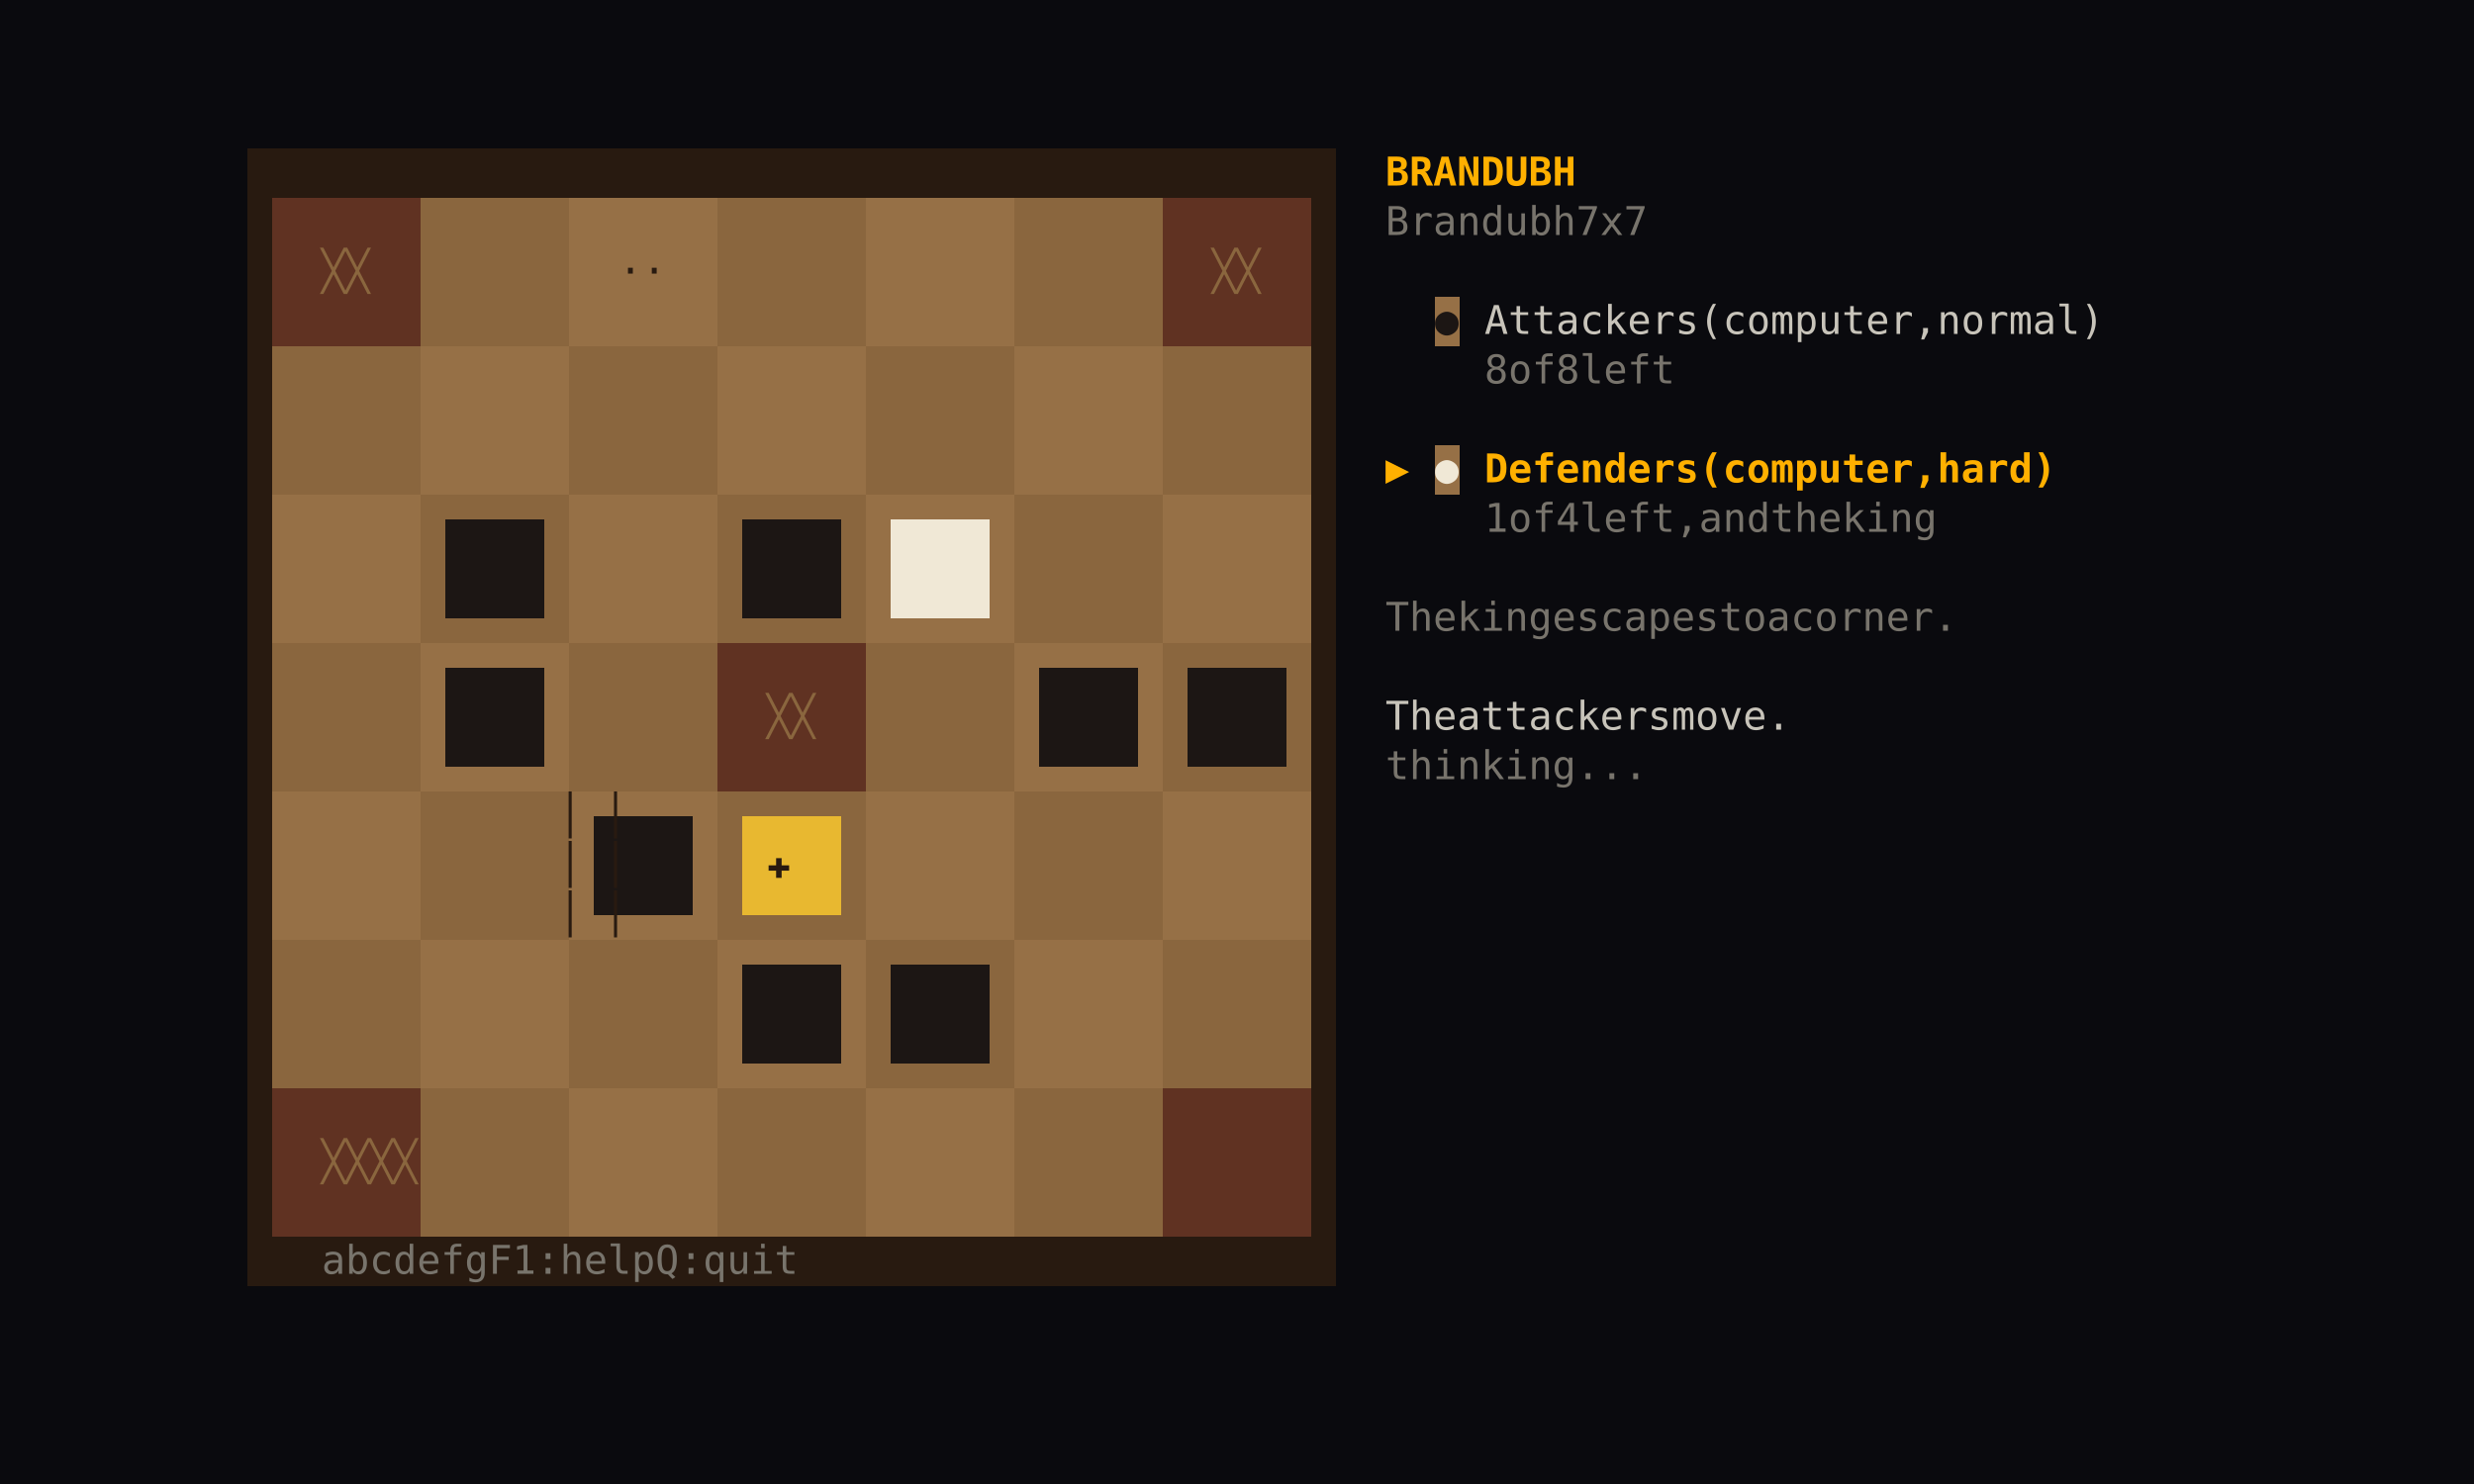
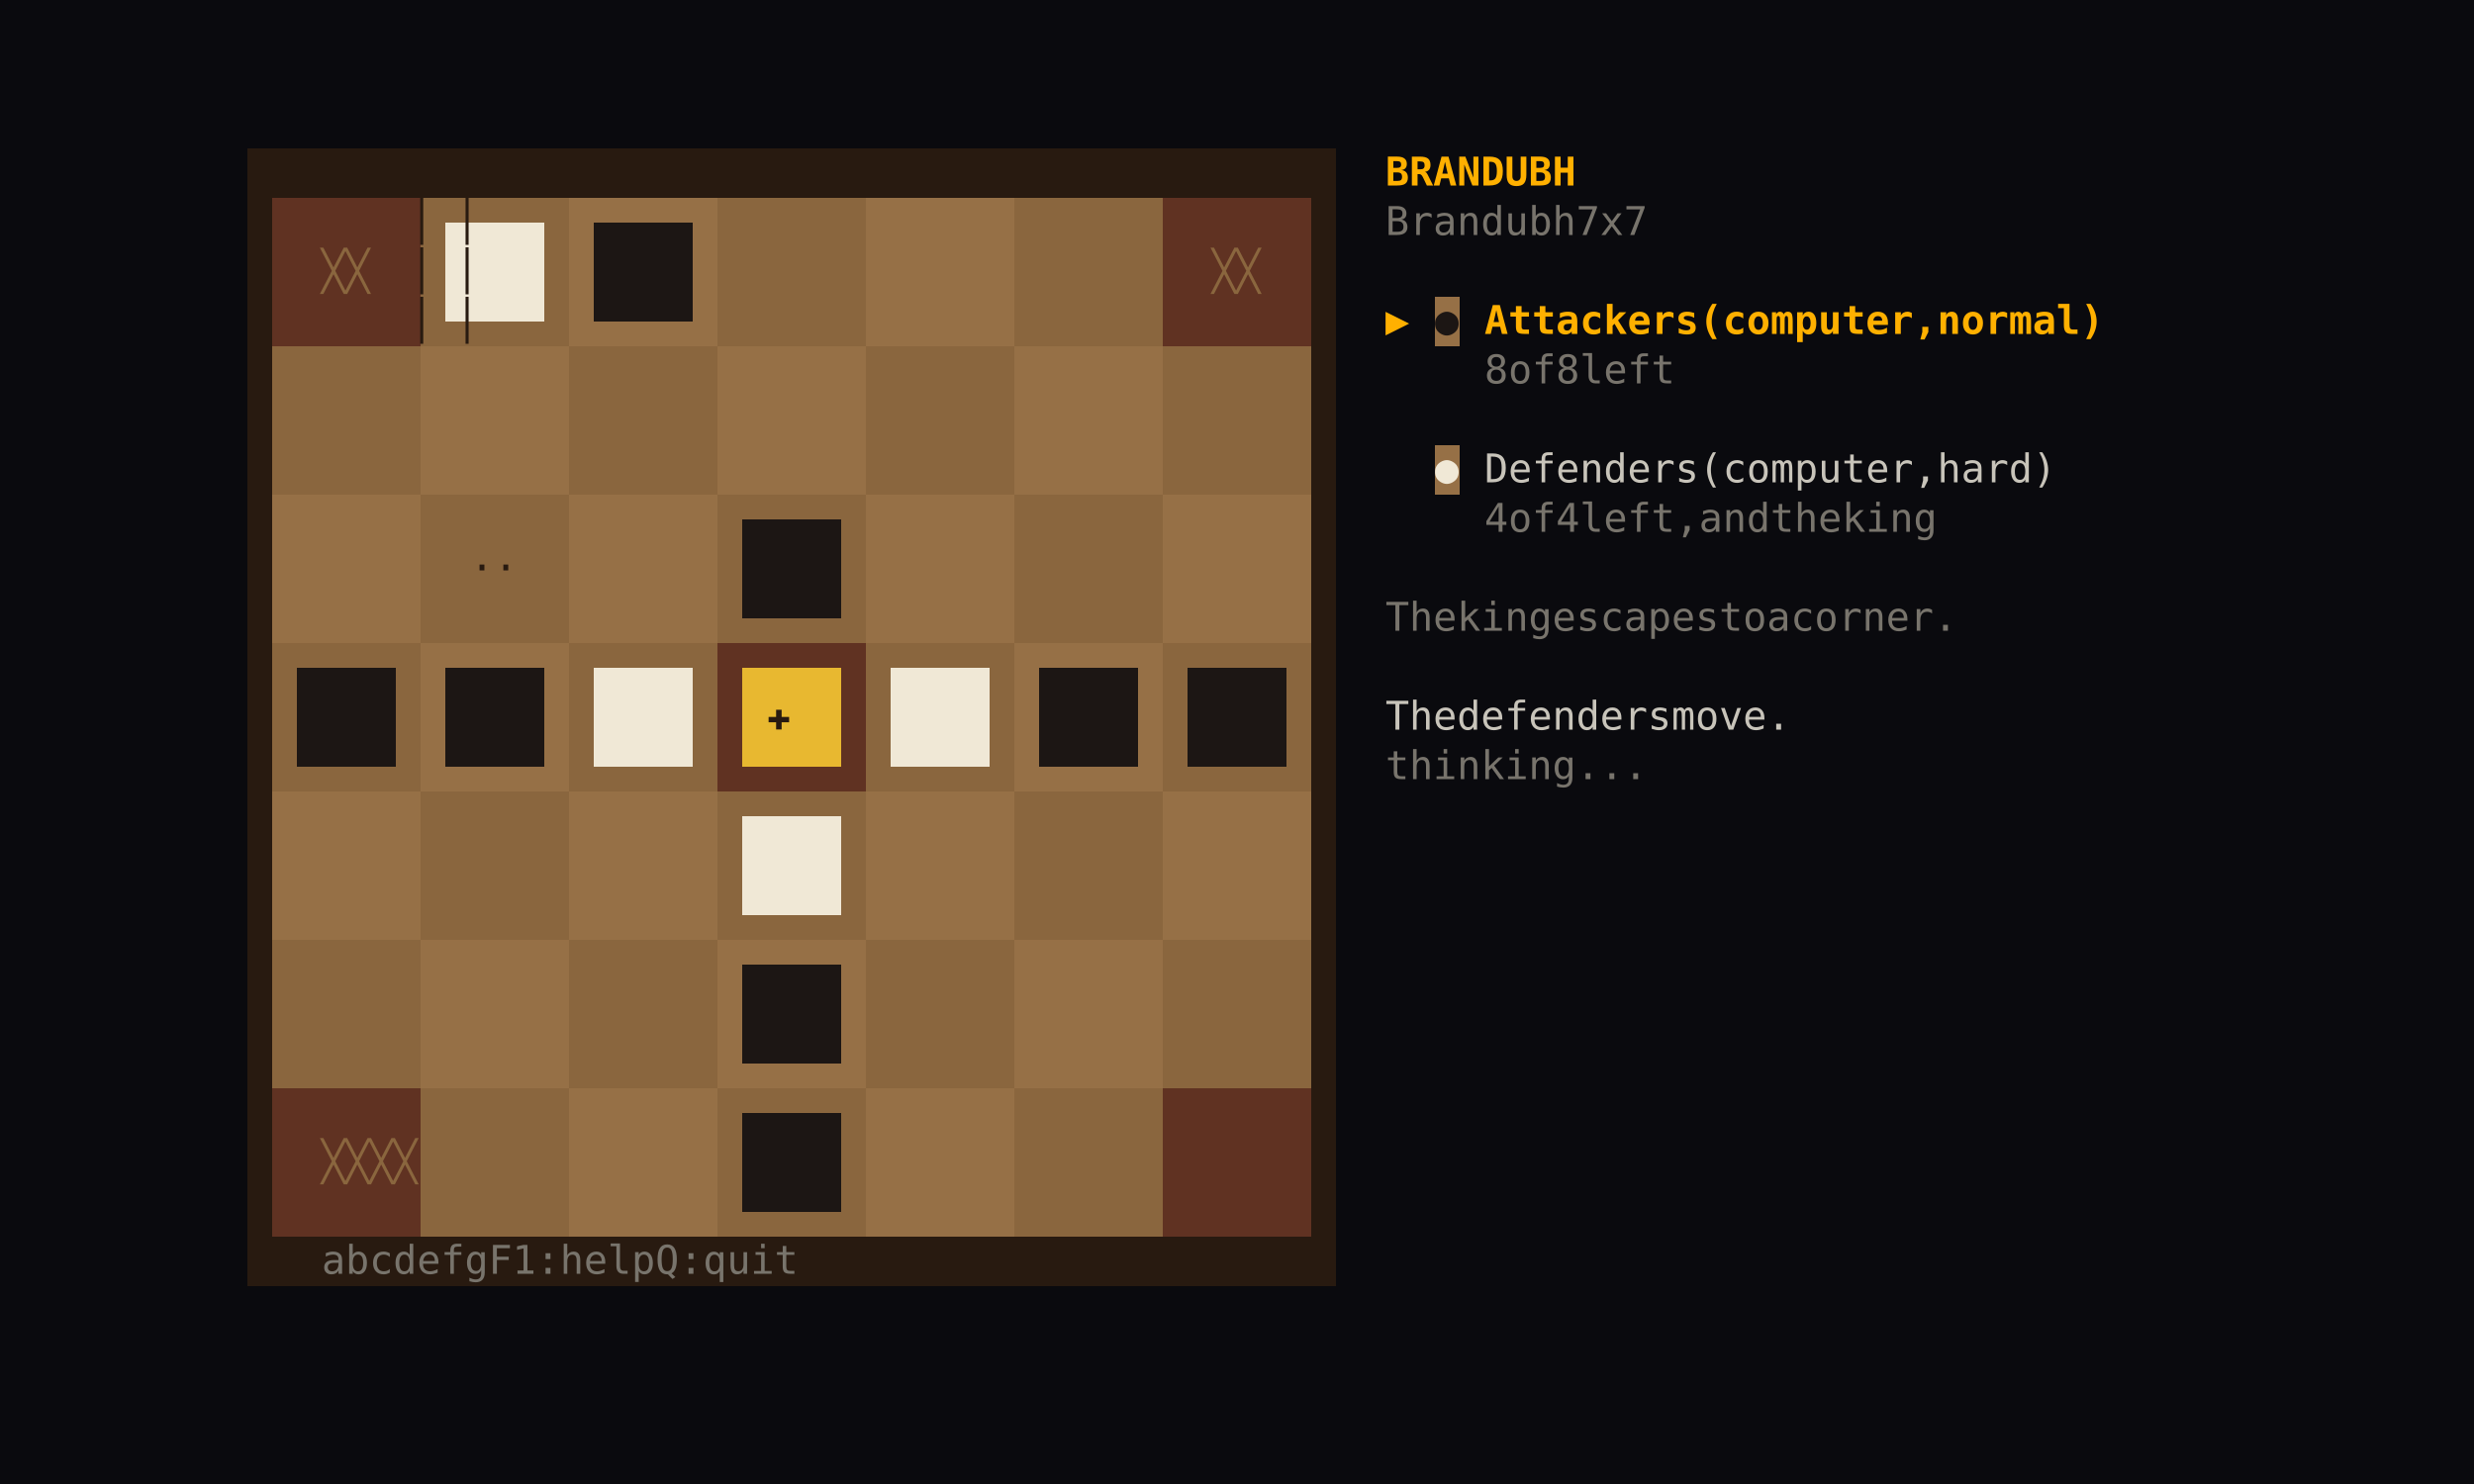
<svg xmlns="http://www.w3.org/2000/svg" viewBox="0 0 1000 600" width="1000" height="600" shape-rendering="crispEdges">
  <rect width="1000" height="600" fill="#101014" />
  <rect x="0" y="0" width="1000" height="20.5" fill="#0a0a0e" />
  <rect x="0" y="20" width="1000" height="20.5" fill="#0a0a0e" />
  <rect x="0" y="40" width="1000" height="20.5" fill="#0a0a0e" />
  <rect x="0" y="60" width="100" height="20.5" fill="#0a0a0e" />
  <rect x="100" y="60" width="440" height="20.5" fill="#281a10" />
  <rect x="540" y="60" width="460" height="20.5" fill="#0a0a0e" />
  <rect x="0" y="80" width="100" height="20.5" fill="#0a0a0e" />
  <rect x="100" y="80" width="10" height="20.5" fill="#281a10" />
  <rect x="110" y="80" width="60" height="20.5" fill="#603222" />
  <rect x="170" y="80" width="60" height="20.5" fill="#8a663e" />
  <rect x="230" y="80" width="60" height="20.5" fill="#967046" />
  <rect x="290" y="80" width="60" height="20.5" fill="#8a663e" />
  <rect x="350" y="80" width="60" height="20.5" fill="#967046" />
  <rect x="410" y="80" width="60" height="20.5" fill="#8a663e" />
  <rect x="470" y="80" width="60" height="20.5" fill="#603222" />
  <rect x="530" y="80" width="10" height="20.5" fill="#281a10" />
  <rect x="540" y="80" width="460" height="20.5" fill="#0a0a0e" />
  <rect x="0" y="100" width="100" height="20.5" fill="#0a0a0e" />
  <rect x="100" y="100" width="10" height="20.5" fill="#281a10" />
  <rect x="110" y="100" width="60" height="20.5" fill="#603222" />
  <rect x="170" y="100" width="60" height="20.5" fill="#8a663e" />
  <rect x="230" y="100" width="60" height="20.5" fill="#967046" />
  <rect x="290" y="100" width="60" height="20.5" fill="#8a663e" />
  <rect x="350" y="100" width="60" height="20.5" fill="#967046" />
  <rect x="410" y="100" width="60" height="20.5" fill="#8a663e" />
  <rect x="470" y="100" width="60" height="20.5" fill="#603222" />
  <rect x="530" y="100" width="10" height="20.5" fill="#281a10" />
  <rect x="540" y="100" width="460" height="20.5" fill="#0a0a0e" />
  <rect x="0" y="120" width="100" height="20.5" fill="#0a0a0e" />
  <rect x="100" y="120" width="10" height="20.5" fill="#281a10" />
  <rect x="110" y="120" width="60" height="20.5" fill="#603222" />
  <rect x="170" y="120" width="60" height="20.5" fill="#8a663e" />
  <rect x="230" y="120" width="60" height="20.5" fill="#967046" />
  <rect x="290" y="120" width="60" height="20.5" fill="#8a663e" />
  <rect x="350" y="120" width="60" height="20.5" fill="#967046" />
  <rect x="410" y="120" width="60" height="20.5" fill="#8a663e" />
  <rect x="470" y="120" width="60" height="20.5" fill="#603222" />
  <rect x="530" y="120" width="10" height="20.5" fill="#281a10" />
  <rect x="540" y="120" width="40" height="20.5" fill="#0a0a0e" />
  <rect x="580" y="120" width="10" height="20.5" fill="#967046" />
  <rect x="590" y="120" width="410" height="20.5" fill="#0a0a0e" />
  <rect x="0" y="140" width="100" height="20.5" fill="#0a0a0e" />
  <rect x="100" y="140" width="10" height="20.5" fill="#281a10" />
  <rect x="110" y="140" width="60" height="20.5" fill="#8a663e" />
  <rect x="170" y="140" width="60" height="20.5" fill="#967046" />
  <rect x="230" y="140" width="60" height="20.5" fill="#8a663e" />
  <rect x="290" y="140" width="60" height="20.5" fill="#967046" />
  <rect x="350" y="140" width="60" height="20.5" fill="#8a663e" />
  <rect x="410" y="140" width="60" height="20.5" fill="#967046" />
  <rect x="470" y="140" width="60" height="20.5" fill="#8a663e" />
  <rect x="530" y="140" width="10" height="20.5" fill="#281a10" />
  <rect x="540" y="140" width="460" height="20.5" fill="#0a0a0e" />
  <rect x="0" y="160" width="100" height="20.5" fill="#0a0a0e" />
  <rect x="100" y="160" width="10" height="20.5" fill="#281a10" />
  <rect x="110" y="160" width="60" height="20.5" fill="#8a663e" />
  <rect x="170" y="160" width="60" height="20.5" fill="#967046" />
  <rect x="230" y="160" width="60" height="20.5" fill="#8a663e" />
  <rect x="290" y="160" width="60" height="20.5" fill="#967046" />
  <rect x="350" y="160" width="60" height="20.5" fill="#8a663e" />
  <rect x="410" y="160" width="60" height="20.5" fill="#967046" />
  <rect x="470" y="160" width="60" height="20.5" fill="#8a663e" />
  <rect x="530" y="160" width="10" height="20.5" fill="#281a10" />
  <rect x="540" y="160" width="460" height="20.5" fill="#0a0a0e" />
  <rect x="0" y="180" width="100" height="20.5" fill="#0a0a0e" />
  <rect x="100" y="180" width="10" height="20.5" fill="#281a10" />
  <rect x="110" y="180" width="60" height="20.5" fill="#8a663e" />
  <rect x="170" y="180" width="60" height="20.5" fill="#967046" />
  <rect x="230" y="180" width="60" height="20.5" fill="#8a663e" />
  <rect x="290" y="180" width="60" height="20.5" fill="#967046" />
  <rect x="350" y="180" width="60" height="20.5" fill="#8a663e" />
  <rect x="410" y="180" width="60" height="20.5" fill="#967046" />
  <rect x="470" y="180" width="60" height="20.5" fill="#8a663e" />
  <rect x="530" y="180" width="10" height="20.5" fill="#281a10" />
  <rect x="540" y="180" width="40" height="20.5" fill="#0a0a0e" />
  <rect x="580" y="180" width="10" height="20.5" fill="#967046" />
  <rect x="590" y="180" width="410" height="20.5" fill="#0a0a0e" />
  <rect x="0" y="200" width="100" height="20.5" fill="#0a0a0e" />
  <rect x="100" y="200" width="10" height="20.5" fill="#281a10" />
  <rect x="110" y="200" width="60" height="20.5" fill="#967046" />
  <rect x="170" y="200" width="60" height="20.5" fill="#8a663e" />
  <rect x="230" y="200" width="60" height="20.5" fill="#967046" />
  <rect x="290" y="200" width="60" height="20.5" fill="#8a663e" />
  <rect x="350" y="200" width="60" height="20.5" fill="#967046" />
  <rect x="410" y="200" width="60" height="20.5" fill="#8a663e" />
  <rect x="470" y="200" width="60" height="20.5" fill="#967046" />
  <rect x="530" y="200" width="10" height="20.5" fill="#281a10" />
  <rect x="540" y="200" width="460" height="20.5" fill="#0a0a0e" />
  <rect x="0" y="220" width="100" height="20.5" fill="#0a0a0e" />
  <rect x="100" y="220" width="10" height="20.5" fill="#281a10" />
  <rect x="110" y="220" width="60" height="20.5" fill="#967046" />
  <rect x="170" y="220" width="60" height="20.5" fill="#8a663e" />
  <rect x="230" y="220" width="60" height="20.5" fill="#967046" />
  <rect x="290" y="220" width="60" height="20.5" fill="#8a663e" />
  <rect x="350" y="220" width="60" height="20.5" fill="#967046" />
  <rect x="410" y="220" width="60" height="20.5" fill="#8a663e" />
  <rect x="470" y="220" width="60" height="20.5" fill="#967046" />
  <rect x="530" y="220" width="10" height="20.5" fill="#281a10" />
  <rect x="540" y="220" width="460" height="20.5" fill="#0a0a0e" />
  <rect x="0" y="240" width="100" height="20.5" fill="#0a0a0e" />
  <rect x="100" y="240" width="10" height="20.5" fill="#281a10" />
  <rect x="110" y="240" width="60" height="20.5" fill="#967046" />
  <rect x="170" y="240" width="60" height="20.5" fill="#8a663e" />
  <rect x="230" y="240" width="60" height="20.5" fill="#967046" />
  <rect x="290" y="240" width="60" height="20.5" fill="#8a663e" />
  <rect x="350" y="240" width="60" height="20.5" fill="#967046" />
  <rect x="410" y="240" width="60" height="20.5" fill="#8a663e" />
  <rect x="470" y="240" width="60" height="20.5" fill="#967046" />
  <rect x="530" y="240" width="10" height="20.5" fill="#281a10" />
  <rect x="540" y="240" width="460" height="20.5" fill="#0a0a0e" />
  <rect x="0" y="260" width="100" height="20.5" fill="#0a0a0e" />
  <rect x="100" y="260" width="10" height="20.5" fill="#281a10" />
  <rect x="110" y="260" width="60" height="20.5" fill="#8a663e" />
  <rect x="170" y="260" width="60" height="20.5" fill="#967046" />
  <rect x="230" y="260" width="60" height="20.5" fill="#8a663e" />
  <rect x="290" y="260" width="60" height="20.5" fill="#603222" />
  <rect x="350" y="260" width="60" height="20.5" fill="#8a663e" />
  <rect x="410" y="260" width="60" height="20.5" fill="#967046" />
  <rect x="470" y="260" width="60" height="20.5" fill="#8a663e" />
  <rect x="530" y="260" width="10" height="20.5" fill="#281a10" />
  <rect x="540" y="260" width="460" height="20.5" fill="#0a0a0e" />
  <rect x="0" y="280" width="100" height="20.5" fill="#0a0a0e" />
  <rect x="100" y="280" width="10" height="20.5" fill="#281a10" />
  <rect x="110" y="280" width="60" height="20.5" fill="#8a663e" />
  <rect x="170" y="280" width="60" height="20.5" fill="#967046" />
  <rect x="230" y="280" width="60" height="20.5" fill="#8a663e" />
-   <rect x="290" y="280" width="60" height="20.5" fill="#603222" />
+   <rect x="290" y="280" width="20" height="20.5" fill="#603222" />
+   <rect x="310" y="280" width="10" height="20.5" fill="#e8b830" />
+   <rect x="320" y="280" width="30" height="20.5" fill="#603222" />
  <rect x="350" y="280" width="60" height="20.5" fill="#8a663e" />
  <rect x="410" y="280" width="60" height="20.5" fill="#967046" />
  <rect x="470" y="280" width="60" height="20.5" fill="#8a663e" />
  <rect x="530" y="280" width="10" height="20.5" fill="#281a10" />
  <rect x="540" y="280" width="460" height="20.5" fill="#0a0a0e" />
  <rect x="0" y="300" width="100" height="20.5" fill="#0a0a0e" />
  <rect x="100" y="300" width="10" height="20.5" fill="#281a10" />
  <rect x="110" y="300" width="60" height="20.5" fill="#8a663e" />
  <rect x="170" y="300" width="60" height="20.5" fill="#967046" />
  <rect x="230" y="300" width="60" height="20.5" fill="#8a663e" />
  <rect x="290" y="300" width="60" height="20.5" fill="#603222" />
  <rect x="350" y="300" width="60" height="20.5" fill="#8a663e" />
  <rect x="410" y="300" width="60" height="20.5" fill="#967046" />
  <rect x="470" y="300" width="60" height="20.5" fill="#8a663e" />
  <rect x="530" y="300" width="10" height="20.5" fill="#281a10" />
  <rect x="540" y="300" width="460" height="20.5" fill="#0a0a0e" />
  <rect x="0" y="320" width="100" height="20.5" fill="#0a0a0e" />
  <rect x="100" y="320" width="10" height="20.5" fill="#281a10" />
  <rect x="110" y="320" width="60" height="20.5" fill="#967046" />
  <rect x="170" y="320" width="60" height="20.5" fill="#8a663e" />
  <rect x="230" y="320" width="60" height="20.5" fill="#967046" />
  <rect x="290" y="320" width="60" height="20.5" fill="#8a663e" />
  <rect x="350" y="320" width="60" height="20.5" fill="#967046" />
  <rect x="410" y="320" width="60" height="20.5" fill="#8a663e" />
  <rect x="470" y="320" width="60" height="20.5" fill="#967046" />
  <rect x="530" y="320" width="10" height="20.5" fill="#281a10" />
  <rect x="540" y="320" width="460" height="20.5" fill="#0a0a0e" />
  <rect x="0" y="340" width="100" height="20.5" fill="#0a0a0e" />
  <rect x="100" y="340" width="10" height="20.5" fill="#281a10" />
  <rect x="110" y="340" width="60" height="20.5" fill="#967046" />
  <rect x="170" y="340" width="60" height="20.5" fill="#8a663e" />
  <rect x="230" y="340" width="60" height="20.5" fill="#967046" />
-   <rect x="290" y="340" width="20" height="20.5" fill="#8a663e" />
-   <rect x="310" y="340" width="10" height="20.5" fill="#e8b830" />
-   <rect x="320" y="340" width="30" height="20.5" fill="#8a663e" />
+   <rect x="290" y="340" width="60" height="20.5" fill="#8a663e" />
  <rect x="350" y="340" width="60" height="20.5" fill="#967046" />
  <rect x="410" y="340" width="60" height="20.5" fill="#8a663e" />
  <rect x="470" y="340" width="60" height="20.5" fill="#967046" />
  <rect x="530" y="340" width="10" height="20.5" fill="#281a10" />
  <rect x="540" y="340" width="460" height="20.5" fill="#0a0a0e" />
  <rect x="0" y="360" width="100" height="20.5" fill="#0a0a0e" />
  <rect x="100" y="360" width="10" height="20.5" fill="#281a10" />
  <rect x="110" y="360" width="60" height="20.5" fill="#967046" />
  <rect x="170" y="360" width="60" height="20.5" fill="#8a663e" />
  <rect x="230" y="360" width="60" height="20.5" fill="#967046" />
  <rect x="290" y="360" width="60" height="20.5" fill="#8a663e" />
  <rect x="350" y="360" width="60" height="20.5" fill="#967046" />
  <rect x="410" y="360" width="60" height="20.5" fill="#8a663e" />
  <rect x="470" y="360" width="60" height="20.5" fill="#967046" />
  <rect x="530" y="360" width="10" height="20.5" fill="#281a10" />
  <rect x="540" y="360" width="460" height="20.5" fill="#0a0a0e" />
  <rect x="0" y="380" width="100" height="20.5" fill="#0a0a0e" />
  <rect x="100" y="380" width="10" height="20.5" fill="#281a10" />
  <rect x="110" y="380" width="60" height="20.5" fill="#8a663e" />
  <rect x="170" y="380" width="60" height="20.5" fill="#967046" />
  <rect x="230" y="380" width="60" height="20.5" fill="#8a663e" />
  <rect x="290" y="380" width="60" height="20.5" fill="#967046" />
  <rect x="350" y="380" width="60" height="20.5" fill="#8a663e" />
  <rect x="410" y="380" width="60" height="20.5" fill="#967046" />
  <rect x="470" y="380" width="60" height="20.5" fill="#8a663e" />
  <rect x="530" y="380" width="10" height="20.5" fill="#281a10" />
  <rect x="540" y="380" width="460" height="20.5" fill="#0a0a0e" />
  <rect x="0" y="400" width="100" height="20.5" fill="#0a0a0e" />
  <rect x="100" y="400" width="10" height="20.5" fill="#281a10" />
  <rect x="110" y="400" width="60" height="20.5" fill="#8a663e" />
  <rect x="170" y="400" width="60" height="20.5" fill="#967046" />
  <rect x="230" y="400" width="60" height="20.5" fill="#8a663e" />
  <rect x="290" y="400" width="60" height="20.5" fill="#967046" />
  <rect x="350" y="400" width="60" height="20.5" fill="#8a663e" />
  <rect x="410" y="400" width="60" height="20.5" fill="#967046" />
  <rect x="470" y="400" width="60" height="20.5" fill="#8a663e" />
  <rect x="530" y="400" width="10" height="20.5" fill="#281a10" />
  <rect x="540" y="400" width="460" height="20.5" fill="#0a0a0e" />
  <rect x="0" y="420" width="100" height="20.5" fill="#0a0a0e" />
  <rect x="100" y="420" width="10" height="20.5" fill="#281a10" />
  <rect x="110" y="420" width="60" height="20.5" fill="#8a663e" />
  <rect x="170" y="420" width="60" height="20.5" fill="#967046" />
  <rect x="230" y="420" width="60" height="20.5" fill="#8a663e" />
  <rect x="290" y="420" width="60" height="20.5" fill="#967046" />
  <rect x="350" y="420" width="60" height="20.5" fill="#8a663e" />
  <rect x="410" y="420" width="60" height="20.5" fill="#967046" />
  <rect x="470" y="420" width="60" height="20.5" fill="#8a663e" />
  <rect x="530" y="420" width="10" height="20.5" fill="#281a10" />
  <rect x="540" y="420" width="460" height="20.5" fill="#0a0a0e" />
  <rect x="0" y="440" width="100" height="20.5" fill="#0a0a0e" />
  <rect x="100" y="440" width="10" height="20.5" fill="#281a10" />
  <rect x="110" y="440" width="60" height="20.5" fill="#603222" />
  <rect x="170" y="440" width="60" height="20.5" fill="#8a663e" />
  <rect x="230" y="440" width="60" height="20.5" fill="#967046" />
  <rect x="290" y="440" width="60" height="20.5" fill="#8a663e" />
  <rect x="350" y="440" width="60" height="20.5" fill="#967046" />
  <rect x="410" y="440" width="60" height="20.5" fill="#8a663e" />
  <rect x="470" y="440" width="60" height="20.5" fill="#603222" />
  <rect x="530" y="440" width="10" height="20.5" fill="#281a10" />
  <rect x="540" y="440" width="460" height="20.5" fill="#0a0a0e" />
  <rect x="0" y="460" width="100" height="20.5" fill="#0a0a0e" />
  <rect x="100" y="460" width="10" height="20.5" fill="#281a10" />
  <rect x="110" y="460" width="60" height="20.5" fill="#603222" />
  <rect x="170" y="460" width="60" height="20.5" fill="#8a663e" />
  <rect x="230" y="460" width="60" height="20.5" fill="#967046" />
  <rect x="290" y="460" width="60" height="20.5" fill="#8a663e" />
  <rect x="350" y="460" width="60" height="20.5" fill="#967046" />
  <rect x="410" y="460" width="60" height="20.5" fill="#8a663e" />
  <rect x="470" y="460" width="60" height="20.5" fill="#603222" />
  <rect x="530" y="460" width="10" height="20.5" fill="#281a10" />
  <rect x="540" y="460" width="460" height="20.5" fill="#0a0a0e" />
  <rect x="0" y="480" width="100" height="20.5" fill="#0a0a0e" />
  <rect x="100" y="480" width="10" height="20.5" fill="#281a10" />
  <rect x="110" y="480" width="60" height="20.5" fill="#603222" />
  <rect x="170" y="480" width="60" height="20.5" fill="#8a663e" />
  <rect x="230" y="480" width="60" height="20.5" fill="#967046" />
  <rect x="290" y="480" width="60" height="20.5" fill="#8a663e" />
  <rect x="350" y="480" width="60" height="20.5" fill="#967046" />
  <rect x="410" y="480" width="60" height="20.5" fill="#8a663e" />
  <rect x="470" y="480" width="60" height="20.5" fill="#603222" />
  <rect x="530" y="480" width="10" height="20.5" fill="#281a10" />
  <rect x="540" y="480" width="460" height="20.5" fill="#0a0a0e" />
  <rect x="0" y="500" width="100" height="20.5" fill="#0a0a0e" />
  <rect x="100" y="500" width="440" height="20.5" fill="#281a10" />
  <rect x="540" y="500" width="460" height="20.5" fill="#0a0a0e" />
  <rect x="0" y="520" width="1000" height="20.5" fill="#0a0a0e" />
  <rect x="0" y="540" width="1000" height="20.5" fill="#0a0a0e" />
  <rect x="0" y="560" width="1000" height="20.5" fill="#0a0a0e" />
  <rect x="0" y="580" width="1000" height="20.5" fill="#0a0a0e" />
  <g font-family="DejaVu Sans Mono, Menlo, Consolas, monospace" font-size="16" xml:space="preserve">
    <text x="560 570 580 590 600 610 620 630" y="75" fill="#ffb000" font-weight="bold">BRANDUBH</text>
+     <rect x="180" y="90" width="10" height="10" fill="#f0e8d6" />
+     <rect x="190" y="90" width="10" height="10" fill="#f0e8d6" />
+     <rect x="200" y="90" width="10" height="10" fill="#f0e8d6" />
+     <rect x="210" y="90" width="10" height="10" fill="#f0e8d6" />
+     <rect x="240" y="90" width="10" height="10" fill="#1c1614" />
+     <rect x="250" y="90" width="10" height="10" fill="#1c1614" />
+     <rect x="260" y="90" width="10" height="10" fill="#1c1614" />
+     <rect x="270" y="90" width="10" height="10" fill="#1c1614" />
+     <text x="170 220" y="95" fill="#281a10">▏▕</text>
    <text x="560 570 580 590 600 610 620 630 650 660 670" y="95" fill="#78746c">Brandubh7x7</text>
    <text x="130 140" y="115" fill="#8a663e">╳╳</text>
-     <text x="250 260" y="115" fill="#281a10">··</text>
+     <rect x="180" y="100" width="10" height="20" fill="#f0e8d6" />
+     <rect x="190" y="100" width="10" height="20" fill="#f0e8d6" />
+     <rect x="200" y="100" width="10" height="20" fill="#f0e8d6" />
+     <rect x="210" y="100" width="10" height="20" fill="#f0e8d6" />
+     <rect x="240" y="100" width="10" height="20" fill="#1c1614" />
+     <rect x="250" y="100" width="10" height="20" fill="#1c1614" />
+     <rect x="260" y="100" width="10" height="20" fill="#1c1614" />
+     <rect x="270" y="100" width="10" height="20" fill="#1c1614" />
+     <text x="170 220" y="115" fill="#281a10">▏▕</text>
    <text x="490 500" y="115" fill="#8a663e">╳╳</text>
+     <rect x="180" y="120" width="10" height="10" fill="#f0e8d6" />
+     <rect x="190" y="120" width="10" height="10" fill="#f0e8d6" />
+     <rect x="200" y="120" width="10" height="10" fill="#f0e8d6" />
+     <rect x="210" y="120" width="10" height="10" fill="#f0e8d6" />
+     <rect x="240" y="120" width="10" height="10" fill="#1c1614" />
+     <rect x="250" y="120" width="10" height="10" fill="#1c1614" />
+     <rect x="260" y="120" width="10" height="10" fill="#1c1614" />
+     <rect x="270" y="120" width="10" height="10" fill="#1c1614" />
+     <text x="170 220" y="135" fill="#281a10">▏▕</text>
+     <text x="560" y="135" fill="#ffb000" font-weight="bold">▶</text>
    <text x="580" y="135" fill="#1c1614">●</text>
-     <text x="600 610 620 630 640 650 660 670 680 700 710 720 730 740 750 760 770 780 790 810 820 830 840 850 860 870" y="135" fill="#c8c4ba">Attackers(computer,normal)</text>
+     <text x="600 610 620 630 640 650 660 670 680 700 710 720 730 740 750 760 770 780 790 810 820 830 840 850 860 870" y="135" fill="#ffb000" font-weight="bold">Attackers(computer,normal)</text>
    <text x="600 620 630 650 670 680 690 700" y="155" fill="#78746c">8of8left</text>
-     <text x="560" y="195" fill="#ffb000" font-weight="bold">▶</text>
    <text x="580" y="195" fill="#f0e8d6">●</text>
-     <text x="600 610 620 630 640 650 660 670 680 700 710 720 730 740 750 760 770 780 790 810 820 830 840 850" y="195" fill="#ffb000" font-weight="bold">Defenders(computer,hard)</text>
-     <rect x="180" y="210" width="10" height="10" fill="#1c1614" />
-     <rect x="190" y="210" width="10" height="10" fill="#1c1614" />
-     <rect x="200" y="210" width="10" height="10" fill="#1c1614" />
-     <rect x="210" y="210" width="10" height="10" fill="#1c1614" />
+     <text x="600 610 620 630 640 650 660 670 680 700 710 720 730 740 750 760 770 780 790 810 820 830 840 850" y="195" fill="#c8c4ba">Defenders(computer,hard)</text>
    <rect x="300" y="210" width="10" height="10" fill="#1c1614" />
    <rect x="310" y="210" width="10" height="10" fill="#1c1614" />
    <rect x="320" y="210" width="10" height="10" fill="#1c1614" />
    <rect x="330" y="210" width="10" height="10" fill="#1c1614" />
-     <rect x="360" y="210" width="10" height="10" fill="#f0e8d6" />
-     <rect x="370" y="210" width="10" height="10" fill="#f0e8d6" />
-     <rect x="380" y="210" width="10" height="10" fill="#f0e8d6" />
-     <rect x="390" y="210" width="10" height="10" fill="#f0e8d6" />
-     <text x="600 620 630 650 670 680 690 700 710 730 740 750 770 780 790 810 820 830 840" y="215" fill="#78746c">1of4left,andtheking</text>
-     <rect x="180" y="220" width="10" height="20" fill="#1c1614" />
-     <rect x="190" y="220" width="10" height="20" fill="#1c1614" />
-     <rect x="200" y="220" width="10" height="20" fill="#1c1614" />
-     <rect x="210" y="220" width="10" height="20" fill="#1c1614" />
+     <text x="600 620 630 650 670 680 690 700 710 730 740 750 770 780 790 810 820 830 840" y="215" fill="#78746c">4of4left,andtheking</text>
    <rect x="300" y="220" width="10" height="20" fill="#1c1614" />
    <rect x="310" y="220" width="10" height="20" fill="#1c1614" />
    <rect x="320" y="220" width="10" height="20" fill="#1c1614" />
    <rect x="330" y="220" width="10" height="20" fill="#1c1614" />
-     <rect x="360" y="220" width="10" height="20" fill="#f0e8d6" />
-     <rect x="370" y="220" width="10" height="20" fill="#f0e8d6" />
-     <rect x="380" y="220" width="10" height="20" fill="#f0e8d6" />
-     <rect x="390" y="220" width="10" height="20" fill="#f0e8d6" />
-     <rect x="180" y="240" width="10" height="10" fill="#1c1614" />
-     <rect x="190" y="240" width="10" height="10" fill="#1c1614" />
-     <rect x="200" y="240" width="10" height="10" fill="#1c1614" />
-     <rect x="210" y="240" width="10" height="10" fill="#1c1614" />
+     <text x="190 200" y="235" fill="#281a10">··</text>
    <rect x="300" y="240" width="10" height="10" fill="#1c1614" />
    <rect x="310" y="240" width="10" height="10" fill="#1c1614" />
    <rect x="320" y="240" width="10" height="10" fill="#1c1614" />
    <rect x="330" y="240" width="10" height="10" fill="#1c1614" />
-     <rect x="360" y="240" width="10" height="10" fill="#f0e8d6" />
-     <rect x="370" y="240" width="10" height="10" fill="#f0e8d6" />
-     <rect x="380" y="240" width="10" height="10" fill="#f0e8d6" />
-     <rect x="390" y="240" width="10" height="10" fill="#f0e8d6" />
    <text x="560 570 580 600 610 620 630 650 660 670 680 690 700 710 730 740 760 780 790 800 810 820 830 840" y="255" fill="#78746c">Thekingescapestoacorner.</text>
+     <rect x="120" y="270" width="10" height="10" fill="#1c1614" />
+     <rect x="130" y="270" width="10" height="10" fill="#1c1614" />
+     <rect x="140" y="270" width="10" height="10" fill="#1c1614" />
+     <rect x="150" y="270" width="10" height="10" fill="#1c1614" />
    <rect x="180" y="270" width="10" height="10" fill="#1c1614" />
    <rect x="190" y="270" width="10" height="10" fill="#1c1614" />
    <rect x="200" y="270" width="10" height="10" fill="#1c1614" />
    <rect x="210" y="270" width="10" height="10" fill="#1c1614" />
+     <rect x="240" y="270" width="10" height="10" fill="#f0e8d6" />
+     <rect x="250" y="270" width="10" height="10" fill="#f0e8d6" />
+     <rect x="260" y="270" width="10" height="10" fill="#f0e8d6" />
+     <rect x="270" y="270" width="10" height="10" fill="#f0e8d6" />
+     <rect x="300" y="270" width="10" height="10" fill="#e8b830" />
+     <rect x="310" y="270" width="10" height="10" fill="#e8b830" />
+     <rect x="320" y="270" width="10" height="10" fill="#e8b830" />
+     <rect x="330" y="270" width="10" height="10" fill="#e8b830" />
+     <rect x="360" y="270" width="10" height="10" fill="#f0e8d6" />
+     <rect x="370" y="270" width="10" height="10" fill="#f0e8d6" />
+     <rect x="380" y="270" width="10" height="10" fill="#f0e8d6" />
+     <rect x="390" y="270" width="10" height="10" fill="#f0e8d6" />
    <rect x="420" y="270" width="10" height="10" fill="#1c1614" />
    <rect x="430" y="270" width="10" height="10" fill="#1c1614" />
    <rect x="440" y="270" width="10" height="10" fill="#1c1614" />
    <rect x="450" y="270" width="10" height="10" fill="#1c1614" />
    <rect x="480" y="270" width="10" height="10" fill="#1c1614" />
    <rect x="490" y="270" width="10" height="10" fill="#1c1614" />
    <rect x="500" y="270" width="10" height="10" fill="#1c1614" />
    <rect x="510" y="270" width="10" height="10" fill="#1c1614" />
+     <rect x="120" y="280" width="10" height="20" fill="#1c1614" />
+     <rect x="130" y="280" width="10" height="20" fill="#1c1614" />
+     <rect x="140" y="280" width="10" height="20" fill="#1c1614" />
+     <rect x="150" y="280" width="10" height="20" fill="#1c1614" />
    <rect x="180" y="280" width="10" height="20" fill="#1c1614" />
    <rect x="190" y="280" width="10" height="20" fill="#1c1614" />
    <rect x="200" y="280" width="10" height="20" fill="#1c1614" />
    <rect x="210" y="280" width="10" height="20" fill="#1c1614" />
+     <rect x="240" y="280" width="10" height="20" fill="#f0e8d6" />
+     <rect x="250" y="280" width="10" height="20" fill="#f0e8d6" />
+     <rect x="260" y="280" width="10" height="20" fill="#f0e8d6" />
+     <rect x="270" y="280" width="10" height="20" fill="#f0e8d6" />
+     <rect x="300" y="280" width="10" height="20" fill="#e8b830" />
+     <rect x="320" y="280" width="10" height="20" fill="#e8b830" />
+     <rect x="330" y="280" width="10" height="20" fill="#e8b830" />
+     <rect x="360" y="280" width="10" height="20" fill="#f0e8d6" />
+     <rect x="370" y="280" width="10" height="20" fill="#f0e8d6" />
+     <rect x="380" y="280" width="10" height="20" fill="#f0e8d6" />
+     <rect x="390" y="280" width="10" height="20" fill="#f0e8d6" />
    <rect x="420" y="280" width="10" height="20" fill="#1c1614" />
    <rect x="430" y="280" width="10" height="20" fill="#1c1614" />
    <rect x="440" y="280" width="10" height="20" fill="#1c1614" />
    <rect x="450" y="280" width="10" height="20" fill="#1c1614" />
    <rect x="480" y="280" width="10" height="20" fill="#1c1614" />
    <rect x="490" y="280" width="10" height="20" fill="#1c1614" />
    <rect x="500" y="280" width="10" height="20" fill="#1c1614" />
    <rect x="510" y="280" width="10" height="20" fill="#1c1614" />
-     <text x="310 320" y="295" fill="#8a663e">╳╳</text>
-     <text x="560 570 580 600 610 620 630 640 650 660 670 680 700 710 720 730 740" y="295" fill="#c8c4ba">Theattackersmove.</text>
+     <text x="310" y="295" fill="#281a10" font-weight="bold">✚</text>
+     <text x="560 570 580 600 610 620 630 640 650 660 670 680 700 710 720 730 740" y="295" fill="#c8c4ba">Thedefendersmove.</text>
+     <rect x="120" y="300" width="10" height="10" fill="#1c1614" />
+     <rect x="130" y="300" width="10" height="10" fill="#1c1614" />
+     <rect x="140" y="300" width="10" height="10" fill="#1c1614" />
+     <rect x="150" y="300" width="10" height="10" fill="#1c1614" />
    <rect x="180" y="300" width="10" height="10" fill="#1c1614" />
    <rect x="190" y="300" width="10" height="10" fill="#1c1614" />
    <rect x="200" y="300" width="10" height="10" fill="#1c1614" />
    <rect x="210" y="300" width="10" height="10" fill="#1c1614" />
+     <rect x="240" y="300" width="10" height="10" fill="#f0e8d6" />
+     <rect x="250" y="300" width="10" height="10" fill="#f0e8d6" />
+     <rect x="260" y="300" width="10" height="10" fill="#f0e8d6" />
+     <rect x="270" y="300" width="10" height="10" fill="#f0e8d6" />
+     <rect x="300" y="300" width="10" height="10" fill="#e8b830" />
+     <rect x="310" y="300" width="10" height="10" fill="#e8b830" />
+     <rect x="320" y="300" width="10" height="10" fill="#e8b830" />
+     <rect x="330" y="300" width="10" height="10" fill="#e8b830" />
+     <rect x="360" y="300" width="10" height="10" fill="#f0e8d6" />
+     <rect x="370" y="300" width="10" height="10" fill="#f0e8d6" />
+     <rect x="380" y="300" width="10" height="10" fill="#f0e8d6" />
+     <rect x="390" y="300" width="10" height="10" fill="#f0e8d6" />
    <rect x="420" y="300" width="10" height="10" fill="#1c1614" />
    <rect x="430" y="300" width="10" height="10" fill="#1c1614" />
    <rect x="440" y="300" width="10" height="10" fill="#1c1614" />
    <rect x="450" y="300" width="10" height="10" fill="#1c1614" />
    <rect x="480" y="300" width="10" height="10" fill="#1c1614" />
    <rect x="490" y="300" width="10" height="10" fill="#1c1614" />
    <rect x="500" y="300" width="10" height="10" fill="#1c1614" />
    <rect x="510" y="300" width="10" height="10" fill="#1c1614" />
    <text x="560 570 580 590 600 610 620 630 640 650 660" y="315" fill="#78746c">thinking...</text>
-     <rect x="240" y="330" width="10" height="10" fill="#1c1614" />
-     <rect x="250" y="330" width="10" height="10" fill="#1c1614" />
-     <rect x="260" y="330" width="10" height="10" fill="#1c1614" />
-     <rect x="270" y="330" width="10" height="10" fill="#1c1614" />
-     <rect x="300" y="330" width="10" height="10" fill="#e8b830" />
-     <rect x="310" y="330" width="10" height="10" fill="#e8b830" />
-     <rect x="320" y="330" width="10" height="10" fill="#e8b830" />
-     <rect x="330" y="330" width="10" height="10" fill="#e8b830" />
-     <text x="230 280" y="335" fill="#281a10">▏▕</text>
-     <rect x="240" y="340" width="10" height="20" fill="#1c1614" />
-     <rect x="250" y="340" width="10" height="20" fill="#1c1614" />
-     <rect x="260" y="340" width="10" height="20" fill="#1c1614" />
-     <rect x="270" y="340" width="10" height="20" fill="#1c1614" />
-     <rect x="300" y="340" width="10" height="20" fill="#e8b830" />
-     <text x="230 280" y="355" fill="#281a10">▏▕</text>
-     <rect x="320" y="340" width="10" height="20" fill="#e8b830" />
-     <rect x="330" y="340" width="10" height="20" fill="#e8b830" />
-     <text x="310" y="355" fill="#281a10" font-weight="bold">✚</text>
-     <rect x="240" y="360" width="10" height="10" fill="#1c1614" />
-     <rect x="250" y="360" width="10" height="10" fill="#1c1614" />
-     <rect x="260" y="360" width="10" height="10" fill="#1c1614" />
-     <rect x="270" y="360" width="10" height="10" fill="#1c1614" />
-     <rect x="300" y="360" width="10" height="10" fill="#e8b830" />
-     <rect x="310" y="360" width="10" height="10" fill="#e8b830" />
-     <rect x="320" y="360" width="10" height="10" fill="#e8b830" />
-     <rect x="330" y="360" width="10" height="10" fill="#e8b830" />
-     <text x="230 280" y="375" fill="#281a10">▏▕</text>
+     <rect x="300" y="330" width="10" height="10" fill="#f0e8d6" />
+     <rect x="310" y="330" width="10" height="10" fill="#f0e8d6" />
+     <rect x="320" y="330" width="10" height="10" fill="#f0e8d6" />
+     <rect x="330" y="330" width="10" height="10" fill="#f0e8d6" />
+     <rect x="300" y="340" width="10" height="20" fill="#f0e8d6" />
+     <rect x="310" y="340" width="10" height="20" fill="#f0e8d6" />
+     <rect x="320" y="340" width="10" height="20" fill="#f0e8d6" />
+     <rect x="330" y="340" width="10" height="20" fill="#f0e8d6" />
+     <rect x="300" y="360" width="10" height="10" fill="#f0e8d6" />
+     <rect x="310" y="360" width="10" height="10" fill="#f0e8d6" />
+     <rect x="320" y="360" width="10" height="10" fill="#f0e8d6" />
+     <rect x="330" y="360" width="10" height="10" fill="#f0e8d6" />
    <rect x="300" y="390" width="10" height="10" fill="#1c1614" />
    <rect x="310" y="390" width="10" height="10" fill="#1c1614" />
    <rect x="320" y="390" width="10" height="10" fill="#1c1614" />
    <rect x="330" y="390" width="10" height="10" fill="#1c1614" />
-     <rect x="360" y="390" width="10" height="10" fill="#1c1614" />
-     <rect x="370" y="390" width="10" height="10" fill="#1c1614" />
-     <rect x="380" y="390" width="10" height="10" fill="#1c1614" />
-     <rect x="390" y="390" width="10" height="10" fill="#1c1614" />
    <rect x="300" y="400" width="10" height="20" fill="#1c1614" />
    <rect x="310" y="400" width="10" height="20" fill="#1c1614" />
    <rect x="320" y="400" width="10" height="20" fill="#1c1614" />
    <rect x="330" y="400" width="10" height="20" fill="#1c1614" />
-     <rect x="360" y="400" width="10" height="20" fill="#1c1614" />
-     <rect x="370" y="400" width="10" height="20" fill="#1c1614" />
-     <rect x="380" y="400" width="10" height="20" fill="#1c1614" />
-     <rect x="390" y="400" width="10" height="20" fill="#1c1614" />
    <rect x="300" y="420" width="10" height="10" fill="#1c1614" />
    <rect x="310" y="420" width="10" height="10" fill="#1c1614" />
    <rect x="320" y="420" width="10" height="10" fill="#1c1614" />
    <rect x="330" y="420" width="10" height="10" fill="#1c1614" />
-     <rect x="360" y="420" width="10" height="10" fill="#1c1614" />
-     <rect x="370" y="420" width="10" height="10" fill="#1c1614" />
-     <rect x="380" y="420" width="10" height="10" fill="#1c1614" />
-     <rect x="390" y="420" width="10" height="10" fill="#1c1614" />
+     <rect x="300" y="450" width="10" height="10" fill="#1c1614" />
+     <rect x="310" y="450" width="10" height="10" fill="#1c1614" />
+     <rect x="320" y="450" width="10" height="10" fill="#1c1614" />
+     <rect x="330" y="450" width="10" height="10" fill="#1c1614" />
+     <rect x="300" y="460" width="10" height="20" fill="#1c1614" />
+     <rect x="310" y="460" width="10" height="20" fill="#1c1614" />
+     <rect x="320" y="460" width="10" height="20" fill="#1c1614" />
+     <rect x="330" y="460" width="10" height="20" fill="#1c1614" />
    <text x="130 140 490 500" y="475" fill="#8a663e">╳╳╳╳</text>
+     <rect x="300" y="480" width="10" height="10" fill="#1c1614" />
+     <rect x="310" y="480" width="10" height="10" fill="#1c1614" />
+     <rect x="320" y="480" width="10" height="10" fill="#1c1614" />
+     <rect x="330" y="480" width="10" height="10" fill="#1c1614" />
    <text x="130 190 250 310 370 430 490 560 570 580 600 610 620 630 670 680 700 710 720 730" y="515" fill="#78746c">abcdefgF1:helpQ:quit</text>
  </g>
</svg>
